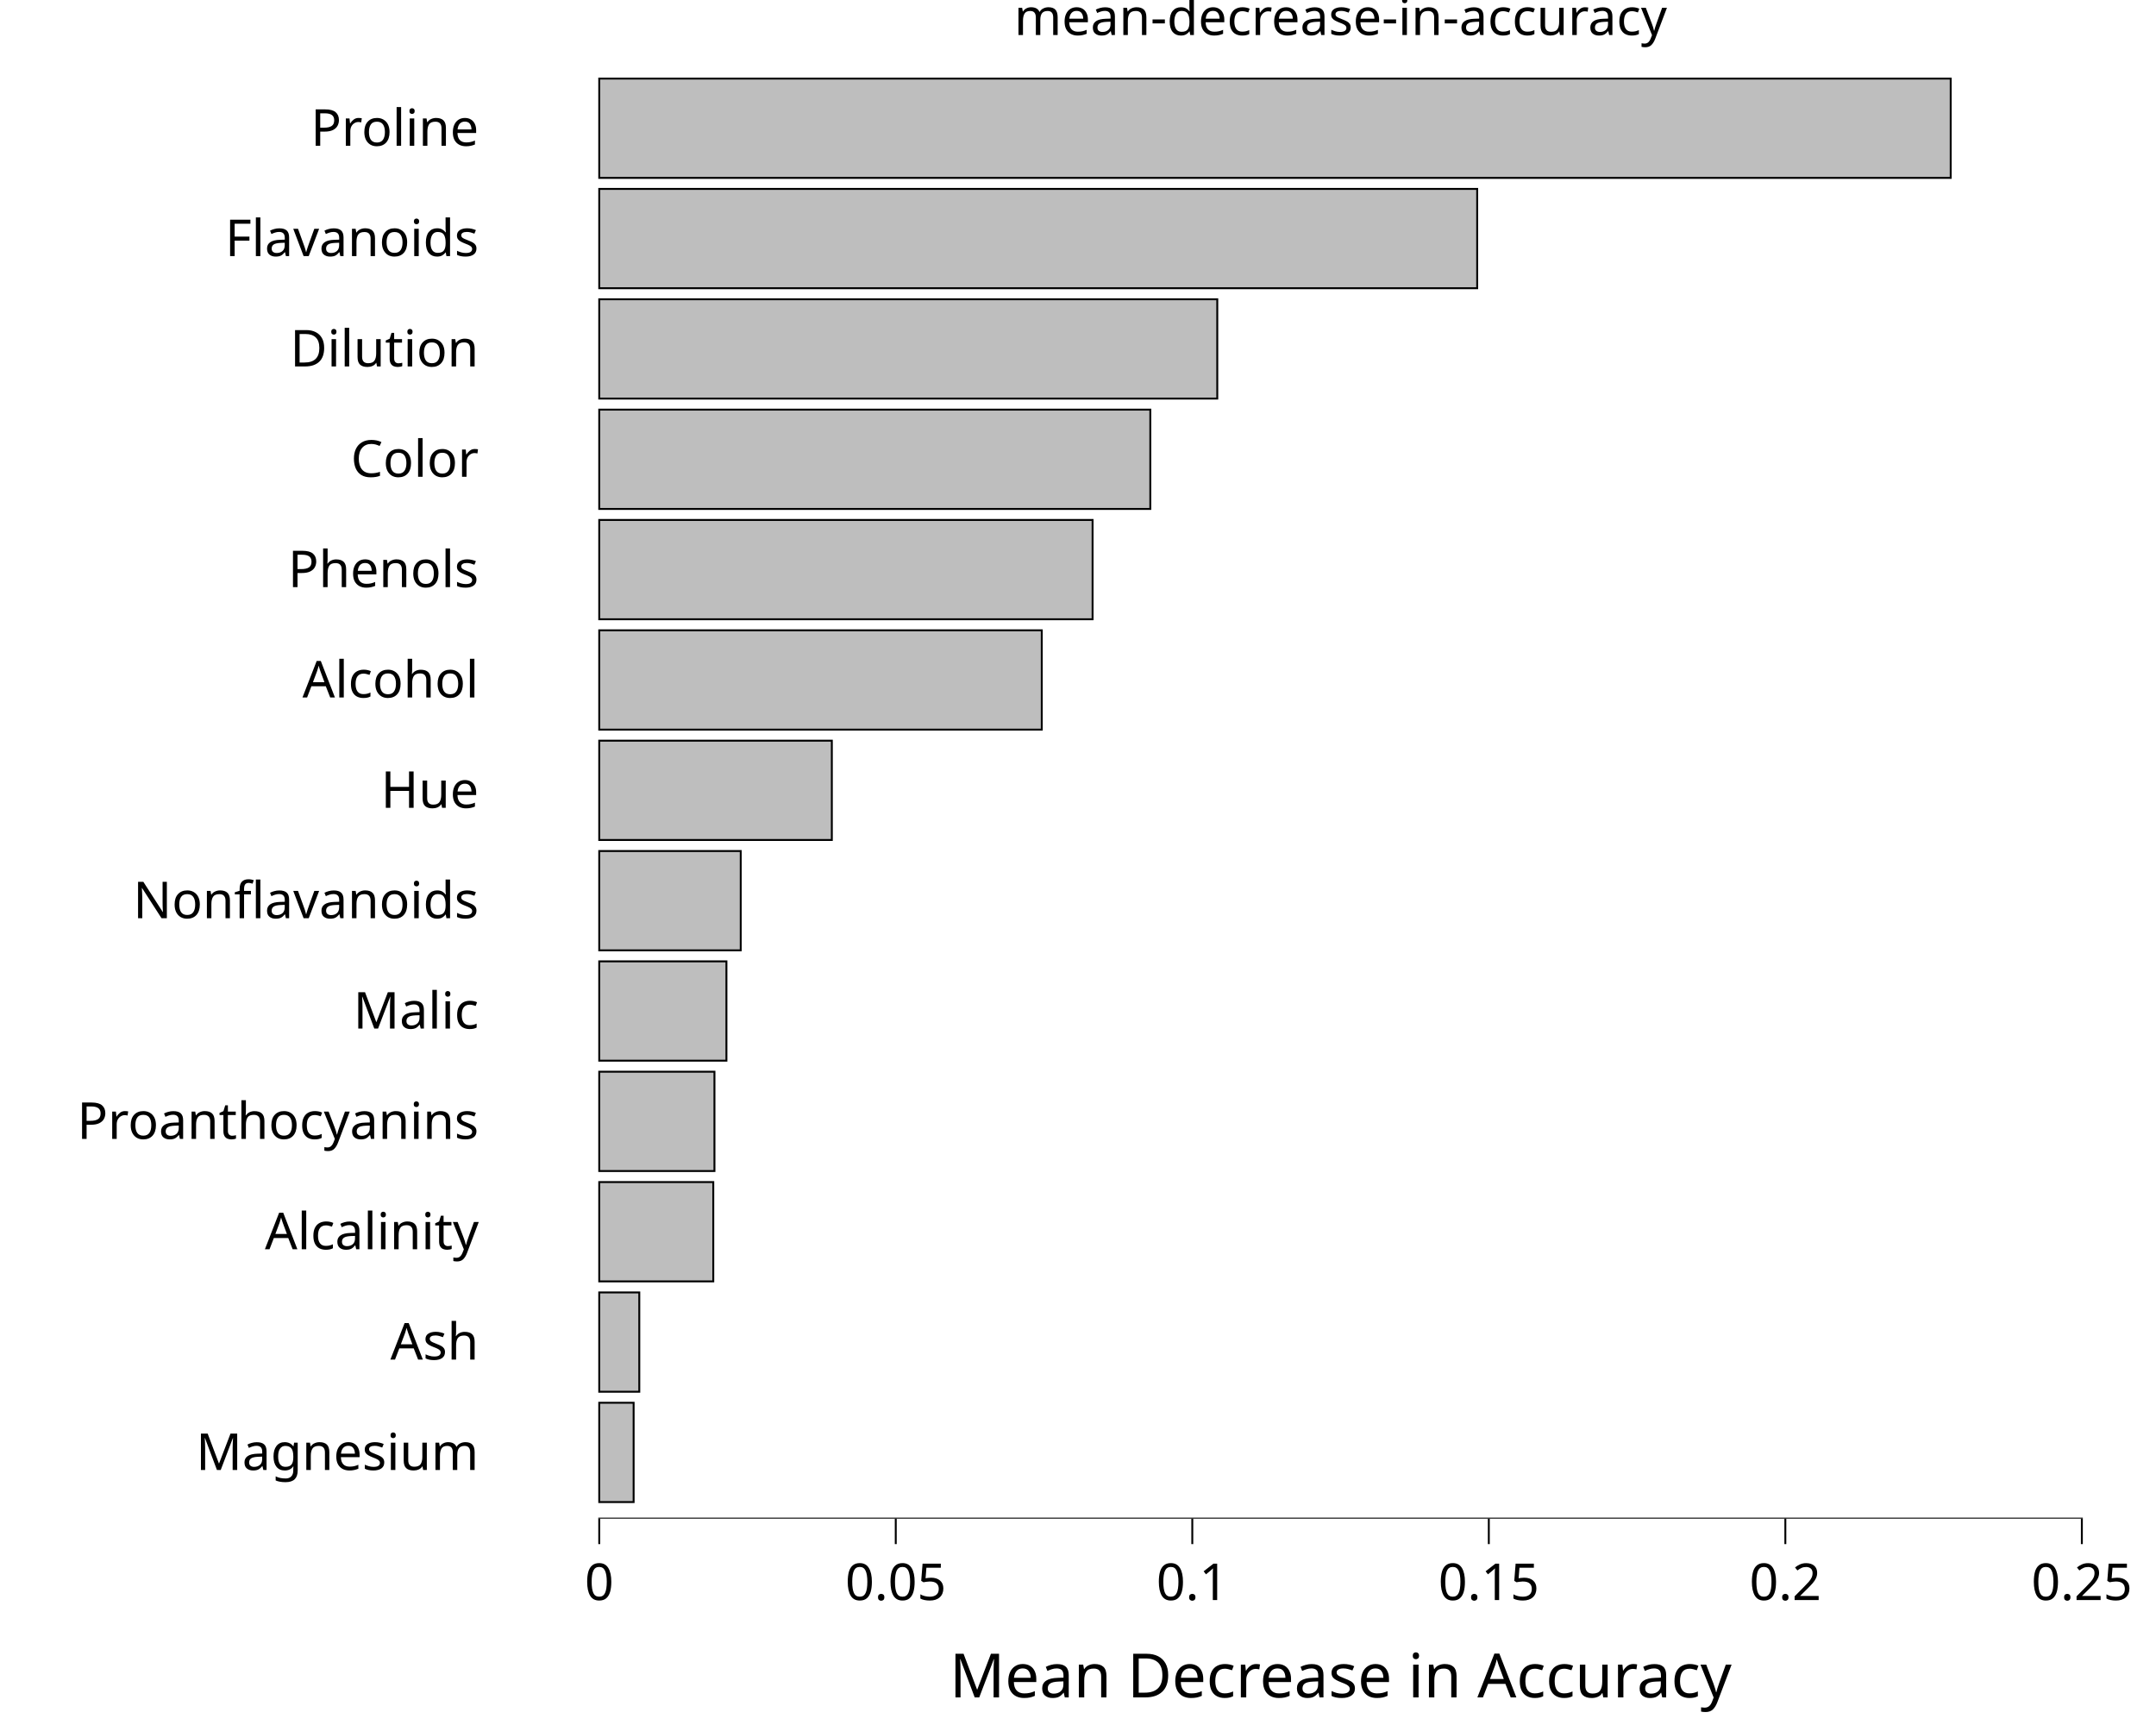
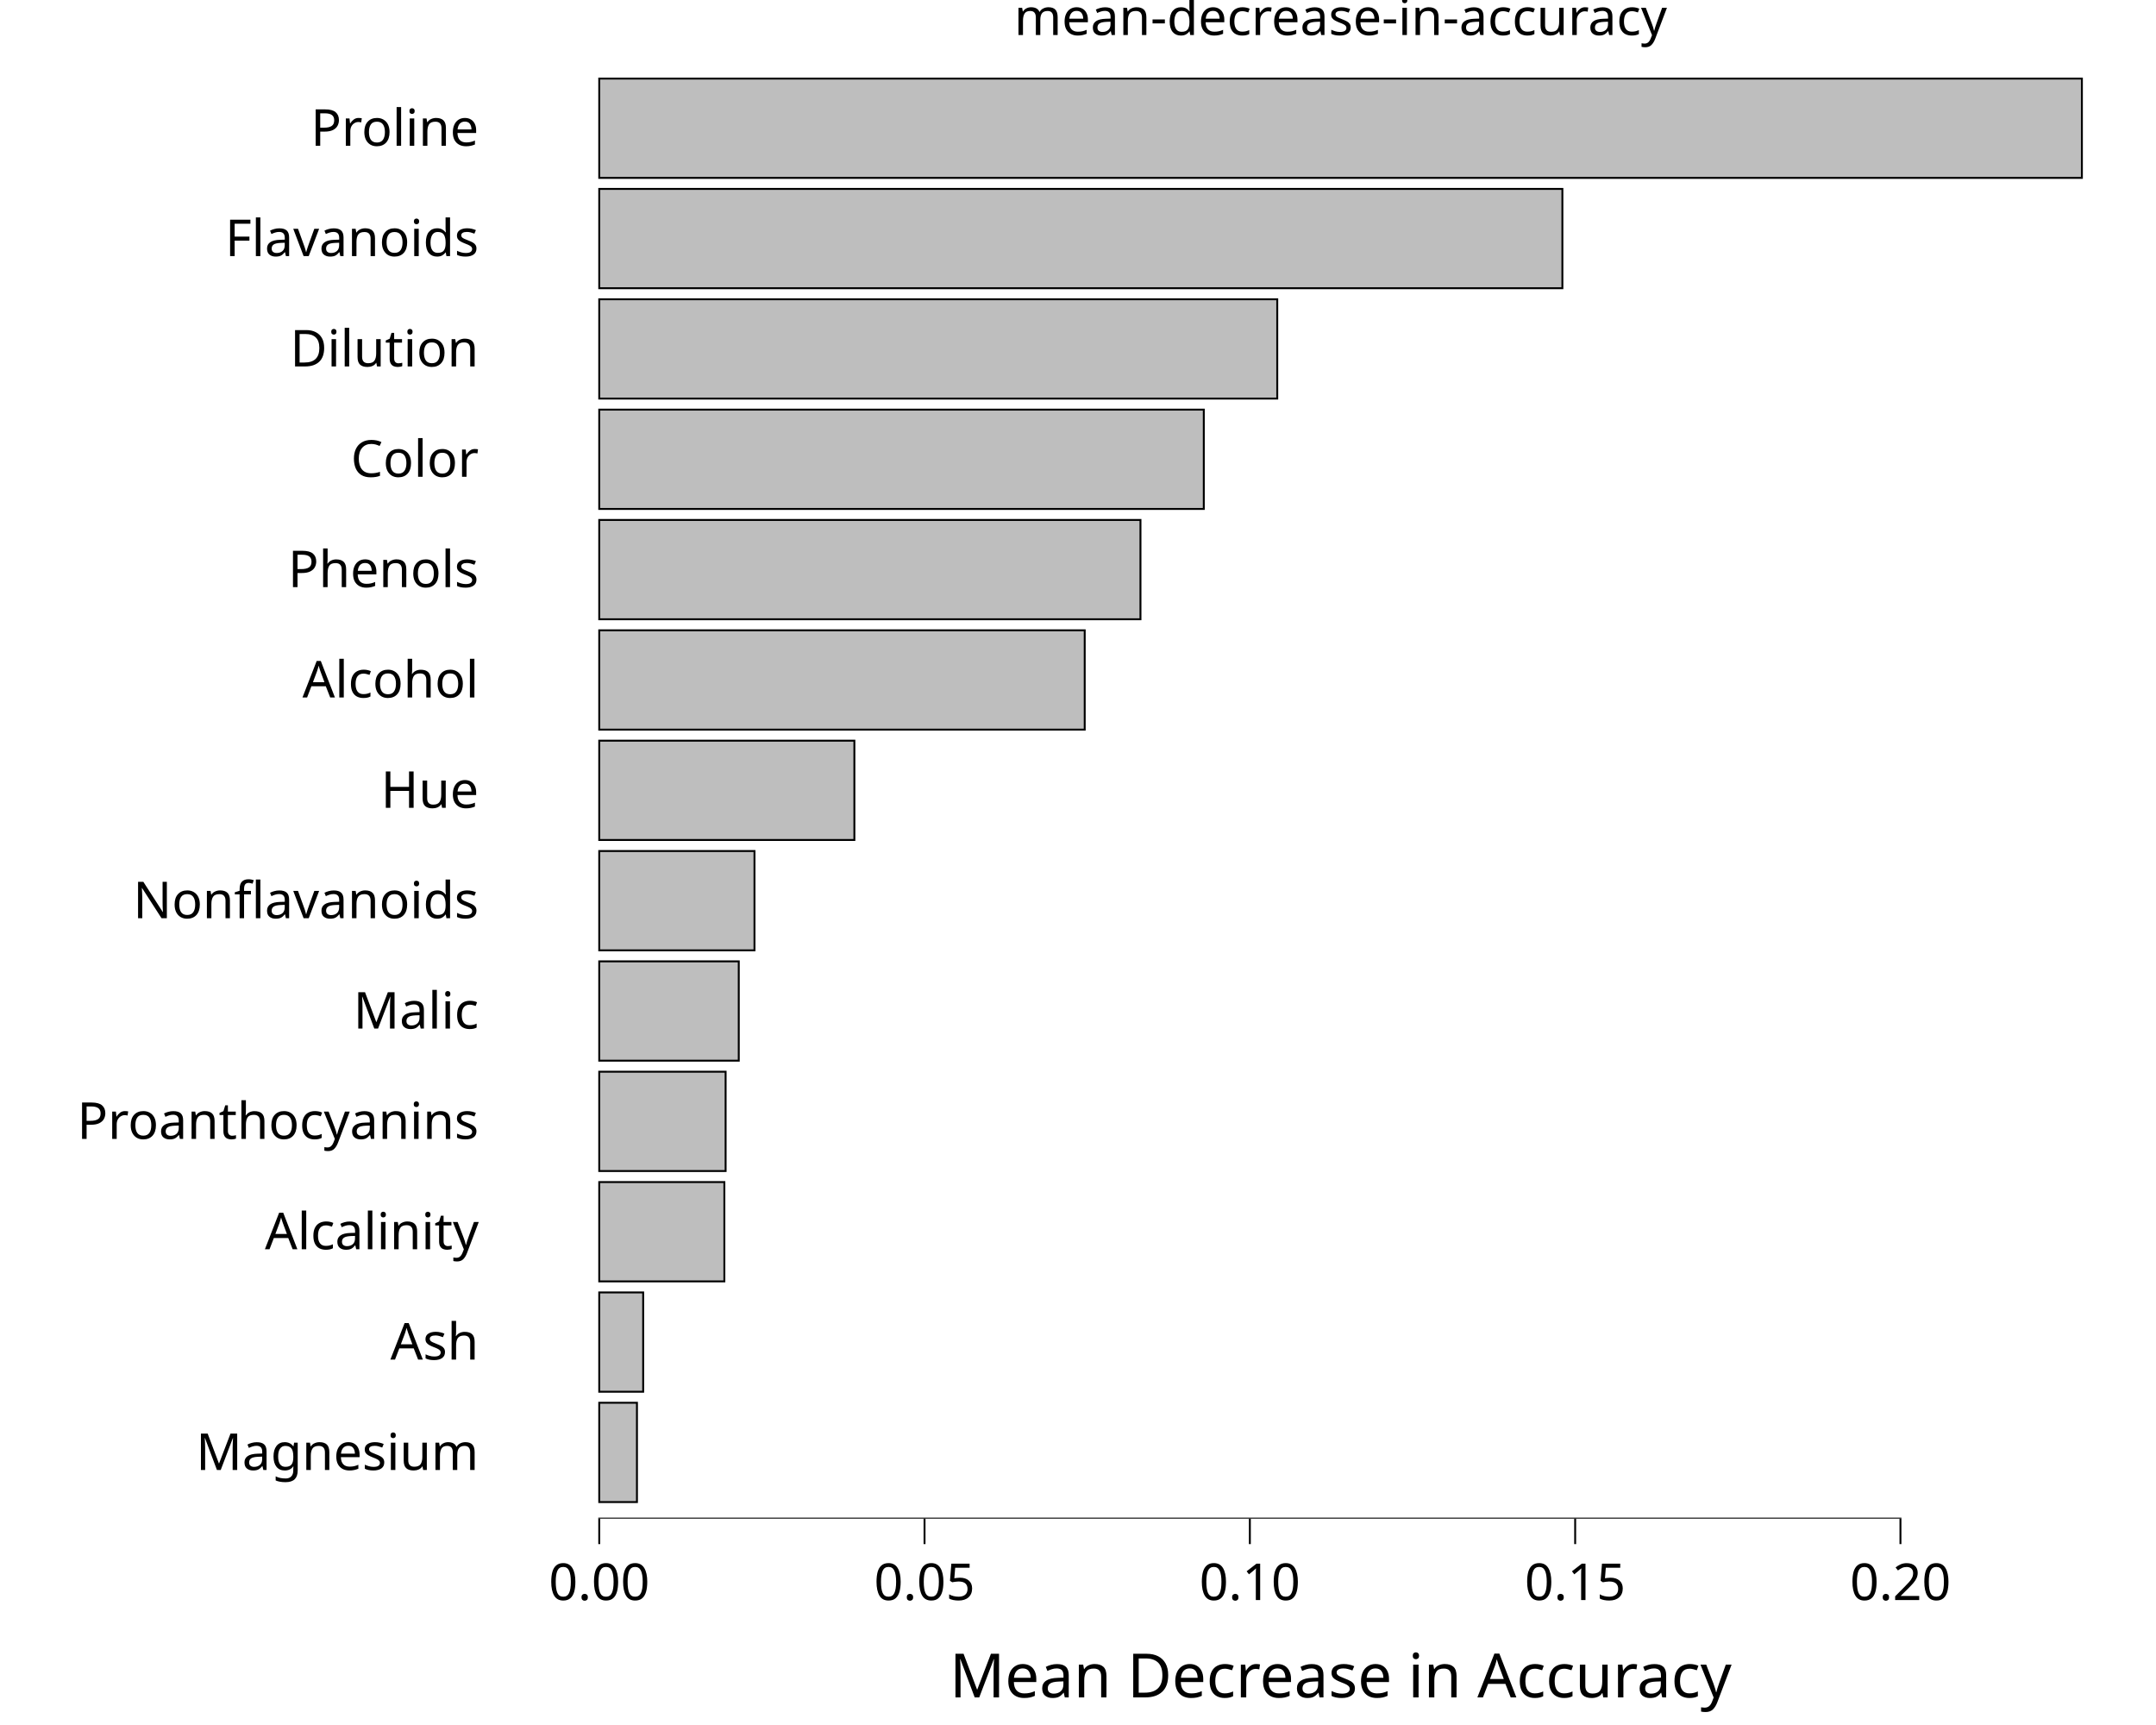
<svg xmlns="http://www.w3.org/2000/svg" class="svglite" data-engine-version="2.0" width="720.00pt" height="576.00pt" viewBox="0 0 720.00 576.00">
  <defs>
    <style type="text/css">
    .svglite line, .svglite polyline, .svglite polygon, .svglite path, .svglite rect, .svglite circle {
      fill: none;
      stroke: #000000;
      stroke-linecap: round;
      stroke-linejoin: round;
      stroke-miterlimit: 10.00;
    }
  </style>
  </defs>
  <rect width="100%" height="100%" style="stroke: none; fill: #FFFFFF;" />
  <defs>
    <clipPath id="cpMC4wMHw3MjAuMDB8MC4wMHw1NzYuMDA=">
      <rect x="0.00" y="0.00" width="720.00" height="576.00" />
    </clipPath>
  </defs>
  <g clip-path="url(#cpMC4wMHw3MjAuMDB8MC4wMHw1NzYuMDA=)">
    <rect x="0.00" y="0.00" width="720.00" height="576.00" style="stroke-width: 10.67; stroke: none;" />
  </g>
  <defs>
    <clipPath id="cpMTc1LjM2fDcyMC4wMHwyMC43MXw1MDcuMDk=">
      <rect x="175.36" y="20.71" width="544.64" height="486.39" />
    </clipPath>
  </defs>
  <g clip-path="url(#cpMTc1LjM2fDcyMC4wMHwyMC43MXw1MDcuMDk=)">
    <rect x="175.36" y="20.71" width="544.64" height="486.39" style="stroke-width: 10.67; stroke: none;" />
-     <rect x="200.12" y="136.78" width="184.03" height="33.16" style="stroke-width: 0.64; stroke-linecap: square; stroke-linejoin: miter; fill: #BEBEBE;" />
-     <rect x="200.12" y="210.47" width="147.78" height="33.16" style="stroke-width: 0.64; stroke-linecap: square; stroke-linejoin: miter; fill: #BEBEBE;" />
-     <rect x="200.12" y="26.24" width="451.32" height="33.16" style="stroke-width: 0.64; stroke-linecap: square; stroke-linejoin: miter; fill: #BEBEBE;" />
-     <rect x="200.12" y="99.93" width="206.39" height="33.16" style="stroke-width: 0.64; stroke-linecap: square; stroke-linejoin: miter; fill: #BEBEBE;" />
-     <rect x="200.12" y="247.32" width="77.67" height="33.16" style="stroke-width: 0.64; stroke-linecap: square; stroke-linejoin: miter; fill: #BEBEBE;" />
-     <rect x="200.12" y="63.08" width="293.19" height="33.16" style="stroke-width: 0.64; stroke-linecap: square; stroke-linejoin: miter; fill: #BEBEBE;" />
-     <rect x="200.12" y="394.71" width="38.08" height="33.16" style="stroke-width: 0.64; stroke-linecap: square; stroke-linejoin: miter; fill: #BEBEBE;" />
-     <rect x="200.12" y="431.56" width="13.37" height="33.16" style="stroke-width: 0.64; stroke-linecap: square; stroke-linejoin: miter; fill: #BEBEBE;" />
-     <rect x="200.12" y="321.01" width="42.47" height="33.16" style="stroke-width: 0.64; stroke-linecap: square; stroke-linejoin: miter; fill: #BEBEBE;" />
-     <rect x="200.12" y="468.40" width="11.48" height="33.16" style="stroke-width: 0.64; stroke-linecap: square; stroke-linejoin: miter; fill: #BEBEBE;" />
-     <rect x="200.12" y="173.62" width="164.75" height="33.16" style="stroke-width: 0.64; stroke-linecap: square; stroke-linejoin: miter; fill: #BEBEBE;" />
-     <rect x="200.12" y="357.86" width="38.47" height="33.16" style="stroke-width: 0.64; stroke-linecap: square; stroke-linejoin: miter; fill: #BEBEBE;" />
-     <rect x="200.12" y="284.17" width="47.25" height="33.16" style="stroke-width: 0.64; stroke-linecap: square; stroke-linejoin: miter; fill: #BEBEBE;" />
-     <line x1="199.80" y1="507.09" x2="695.56" y2="507.09" style="stroke-width: 0.64; stroke-linecap: butt;" />
+     <rect x="200.12" y="136.78" width="201.89" height="33.16" style="stroke-width: 0.64; stroke-linecap: square; stroke-linejoin: miter; fill: #BEBEBE;" />
+     <rect x="200.12" y="210.47" width="162.12" height="33.16" style="stroke-width: 0.64; stroke-linecap: square; stroke-linejoin: miter; fill: #BEBEBE;" />
+     <rect x="200.12" y="26.24" width="495.13" height="33.16" style="stroke-width: 0.64; stroke-linecap: square; stroke-linejoin: miter; fill: #BEBEBE;" />
+     <rect x="200.12" y="99.93" width="226.42" height="33.16" style="stroke-width: 0.64; stroke-linecap: square; stroke-linejoin: miter; fill: #BEBEBE;" />
+     <rect x="200.12" y="247.32" width="85.20" height="33.16" style="stroke-width: 0.64; stroke-linecap: square; stroke-linejoin: miter; fill: #BEBEBE;" />
+     <rect x="200.12" y="63.08" width="321.64" height="33.16" style="stroke-width: 0.64; stroke-linecap: square; stroke-linejoin: miter; fill: #BEBEBE;" />
+     <rect x="200.12" y="394.71" width="41.78" height="33.16" style="stroke-width: 0.64; stroke-linecap: square; stroke-linejoin: miter; fill: #BEBEBE;" />
+     <rect x="200.12" y="431.56" width="14.67" height="33.16" style="stroke-width: 0.64; stroke-linecap: square; stroke-linejoin: miter; fill: #BEBEBE;" />
+     <rect x="200.12" y="321.01" width="46.59" height="33.16" style="stroke-width: 0.64; stroke-linecap: square; stroke-linejoin: miter; fill: #BEBEBE;" />
+     <rect x="200.12" y="468.40" width="12.59" height="33.16" style="stroke-width: 0.64; stroke-linecap: square; stroke-linejoin: miter; fill: #BEBEBE;" />
+     <rect x="200.12" y="173.62" width="180.74" height="33.16" style="stroke-width: 0.64; stroke-linecap: square; stroke-linejoin: miter; fill: #BEBEBE;" />
+     <rect x="200.12" y="357.86" width="42.20" height="33.16" style="stroke-width: 0.64; stroke-linecap: square; stroke-linejoin: miter; fill: #BEBEBE;" />
+     <rect x="200.12" y="284.17" width="51.84" height="33.16" style="stroke-width: 0.64; stroke-linecap: square; stroke-linejoin: miter; fill: #BEBEBE;" />
+     <line x1="199.80" y1="507.09" x2="634.98" y2="507.09" style="stroke-width: 0.64; stroke-linecap: butt;" />
    <rect x="175.36" y="20.71" width="544.64" height="486.39" style="stroke-width: 0.00; stroke: none;" />
  </g>
  <g clip-path="url(#cpMC4wMHw3MjAuMDB8MC4wMHw1NzYuMDA=)">
    <polyline points="175.36,507.09 175.36,20.71 " style="stroke-width: 0.00; stroke: none; stroke-linecap: butt;" />
    <text x="159.88" y="490.84" text-anchor="end" style="font-size: 17.00px; font-family: sans;" textLength="87.89px" lengthAdjust="spacingAndGlyphs">Magnesium</text>
    <text x="159.88" y="453.99" text-anchor="end" style="font-size: 17.00px; font-family: sans;" textLength="29.30px" lengthAdjust="spacingAndGlyphs">Ash</text>
    <text x="159.88" y="417.14" text-anchor="end" style="font-size: 17.00px; font-family: sans;" textLength="67.09px" lengthAdjust="spacingAndGlyphs">Alcalinity</text>
    <text x="159.88" y="380.29" text-anchor="end" style="font-size: 17.00px; font-family: sans;" textLength="126.66px" lengthAdjust="spacingAndGlyphs">Proanthocyanins</text>
    <text x="159.88" y="343.45" text-anchor="end" style="font-size: 17.00px; font-family: sans;" textLength="39.68px" lengthAdjust="spacingAndGlyphs">Malic</text>
    <text x="159.88" y="306.60" text-anchor="end" style="font-size: 17.00px; font-family: sans;" textLength="107.75px" lengthAdjust="spacingAndGlyphs">Nonflavanoids</text>
    <text x="159.88" y="269.75" text-anchor="end" style="font-size: 17.00px; font-family: sans;" textLength="31.19px" lengthAdjust="spacingAndGlyphs">Hue</text>
    <text x="159.88" y="232.90" text-anchor="end" style="font-size: 17.00px; font-family: sans;" textLength="55.76px" lengthAdjust="spacingAndGlyphs">Alcohol</text>
    <text x="159.88" y="196.06" text-anchor="end" style="font-size: 17.00px; font-family: sans;" textLength="61.44px" lengthAdjust="spacingAndGlyphs">Phenols</text>
    <text x="159.88" y="159.21" text-anchor="end" style="font-size: 17.00px; font-family: sans;" textLength="40.63px" lengthAdjust="spacingAndGlyphs">Color</text>
    <text x="159.88" y="122.36" text-anchor="end" style="font-size: 17.00px; font-family: sans;" textLength="56.69px" lengthAdjust="spacingAndGlyphs">Dilution</text>
    <text x="159.88" y="85.51" text-anchor="end" style="font-size: 17.00px; font-family: sans;" textLength="82.22px" lengthAdjust="spacingAndGlyphs">Flavanoids</text>
    <text x="159.88" y="48.67" text-anchor="end" style="font-size: 17.00px; font-family: sans;" textLength="52.92px" lengthAdjust="spacingAndGlyphs">Proline</text>
    <polyline points="175.36,507.09 720.00,507.09 " style="stroke-width: 0.00; stroke: none; stroke-linecap: butt;" />
    <polyline points="200.12,515.60 200.12,507.09 " style="stroke-width: 0.64; stroke-linecap: butt;" />
-     <polyline points="299.14,515.60 299.14,507.09 " style="stroke-width: 0.64; stroke-linecap: butt;" />
-     <polyline points="398.17,515.60 398.17,507.09 " style="stroke-width: 0.64; stroke-linecap: butt;" />
-     <polyline points="497.19,515.60 497.19,507.09 " style="stroke-width: 0.64; stroke-linecap: butt;" />
-     <polyline points="596.22,515.60 596.22,507.09 " style="stroke-width: 0.64; stroke-linecap: butt;" />
-     <polyline points="695.24,515.60 695.24,507.09 " style="stroke-width: 0.64; stroke-linecap: butt;" />
-     <text x="200.12" y="534.27" text-anchor="middle" style="font-size: 17.00px; font-family: sans;" textLength="9.46px" lengthAdjust="spacingAndGlyphs">0</text>
-     <text x="299.14" y="534.27" text-anchor="middle" style="font-size: 17.00px; font-family: sans;" textLength="33.09px" lengthAdjust="spacingAndGlyphs">0.05</text>
-     <text x="398.17" y="534.27" text-anchor="middle" style="font-size: 17.00px; font-family: sans;" textLength="23.63px" lengthAdjust="spacingAndGlyphs">0.1</text>
-     <text x="497.19" y="534.27" text-anchor="middle" style="font-size: 17.00px; font-family: sans;" textLength="33.09px" lengthAdjust="spacingAndGlyphs">0.15</text>
-     <text x="596.22" y="534.27" text-anchor="middle" style="font-size: 17.00px; font-family: sans;" textLength="23.63px" lengthAdjust="spacingAndGlyphs">0.2</text>
-     <text x="695.24" y="534.27" text-anchor="middle" style="font-size: 17.00px; font-family: sans;" textLength="33.09px" lengthAdjust="spacingAndGlyphs">0.25</text>
+     <polyline points="308.75,515.60 308.75,507.09 " style="stroke-width: 0.64; stroke-linecap: butt;" />
+     <polyline points="417.39,515.60 417.39,507.09 " style="stroke-width: 0.64; stroke-linecap: butt;" />
+     <polyline points="526.03,515.60 526.03,507.09 " style="stroke-width: 0.64; stroke-linecap: butt;" />
+     <polyline points="634.66,515.60 634.66,507.09 " style="stroke-width: 0.64; stroke-linecap: butt;" />
+     <text x="200.12" y="534.27" text-anchor="middle" style="font-size: 17.00px; font-family: sans;" textLength="33.09px" lengthAdjust="spacingAndGlyphs">0.00</text>
+     <text x="308.75" y="534.27" text-anchor="middle" style="font-size: 17.00px; font-family: sans;" textLength="33.09px" lengthAdjust="spacingAndGlyphs">0.05</text>
+     <text x="417.39" y="534.27" text-anchor="middle" style="font-size: 17.00px; font-family: sans;" textLength="33.09px" lengthAdjust="spacingAndGlyphs">0.10</text>
+     <text x="526.03" y="534.27" text-anchor="middle" style="font-size: 17.00px; font-family: sans;" textLength="33.09px" lengthAdjust="spacingAndGlyphs">0.15</text>
+     <text x="634.66" y="534.27" text-anchor="middle" style="font-size: 17.00px; font-family: sans;" textLength="33.09px" lengthAdjust="spacingAndGlyphs">0.20</text>
    <text x="447.68" y="566.78" text-anchor="middle" style="font-size: 20.40px; font-family: sans;" textLength="255.18px" lengthAdjust="spacingAndGlyphs">Mean Decrease in Accuracy</text>
    <text x="447.68" y="11.70" text-anchor="middle" style="font-size: 17.00px; font-family: sans;" textLength="210.75px" lengthAdjust="spacingAndGlyphs">mean-decrease-in-accuracy</text>
  </g>
</svg>
